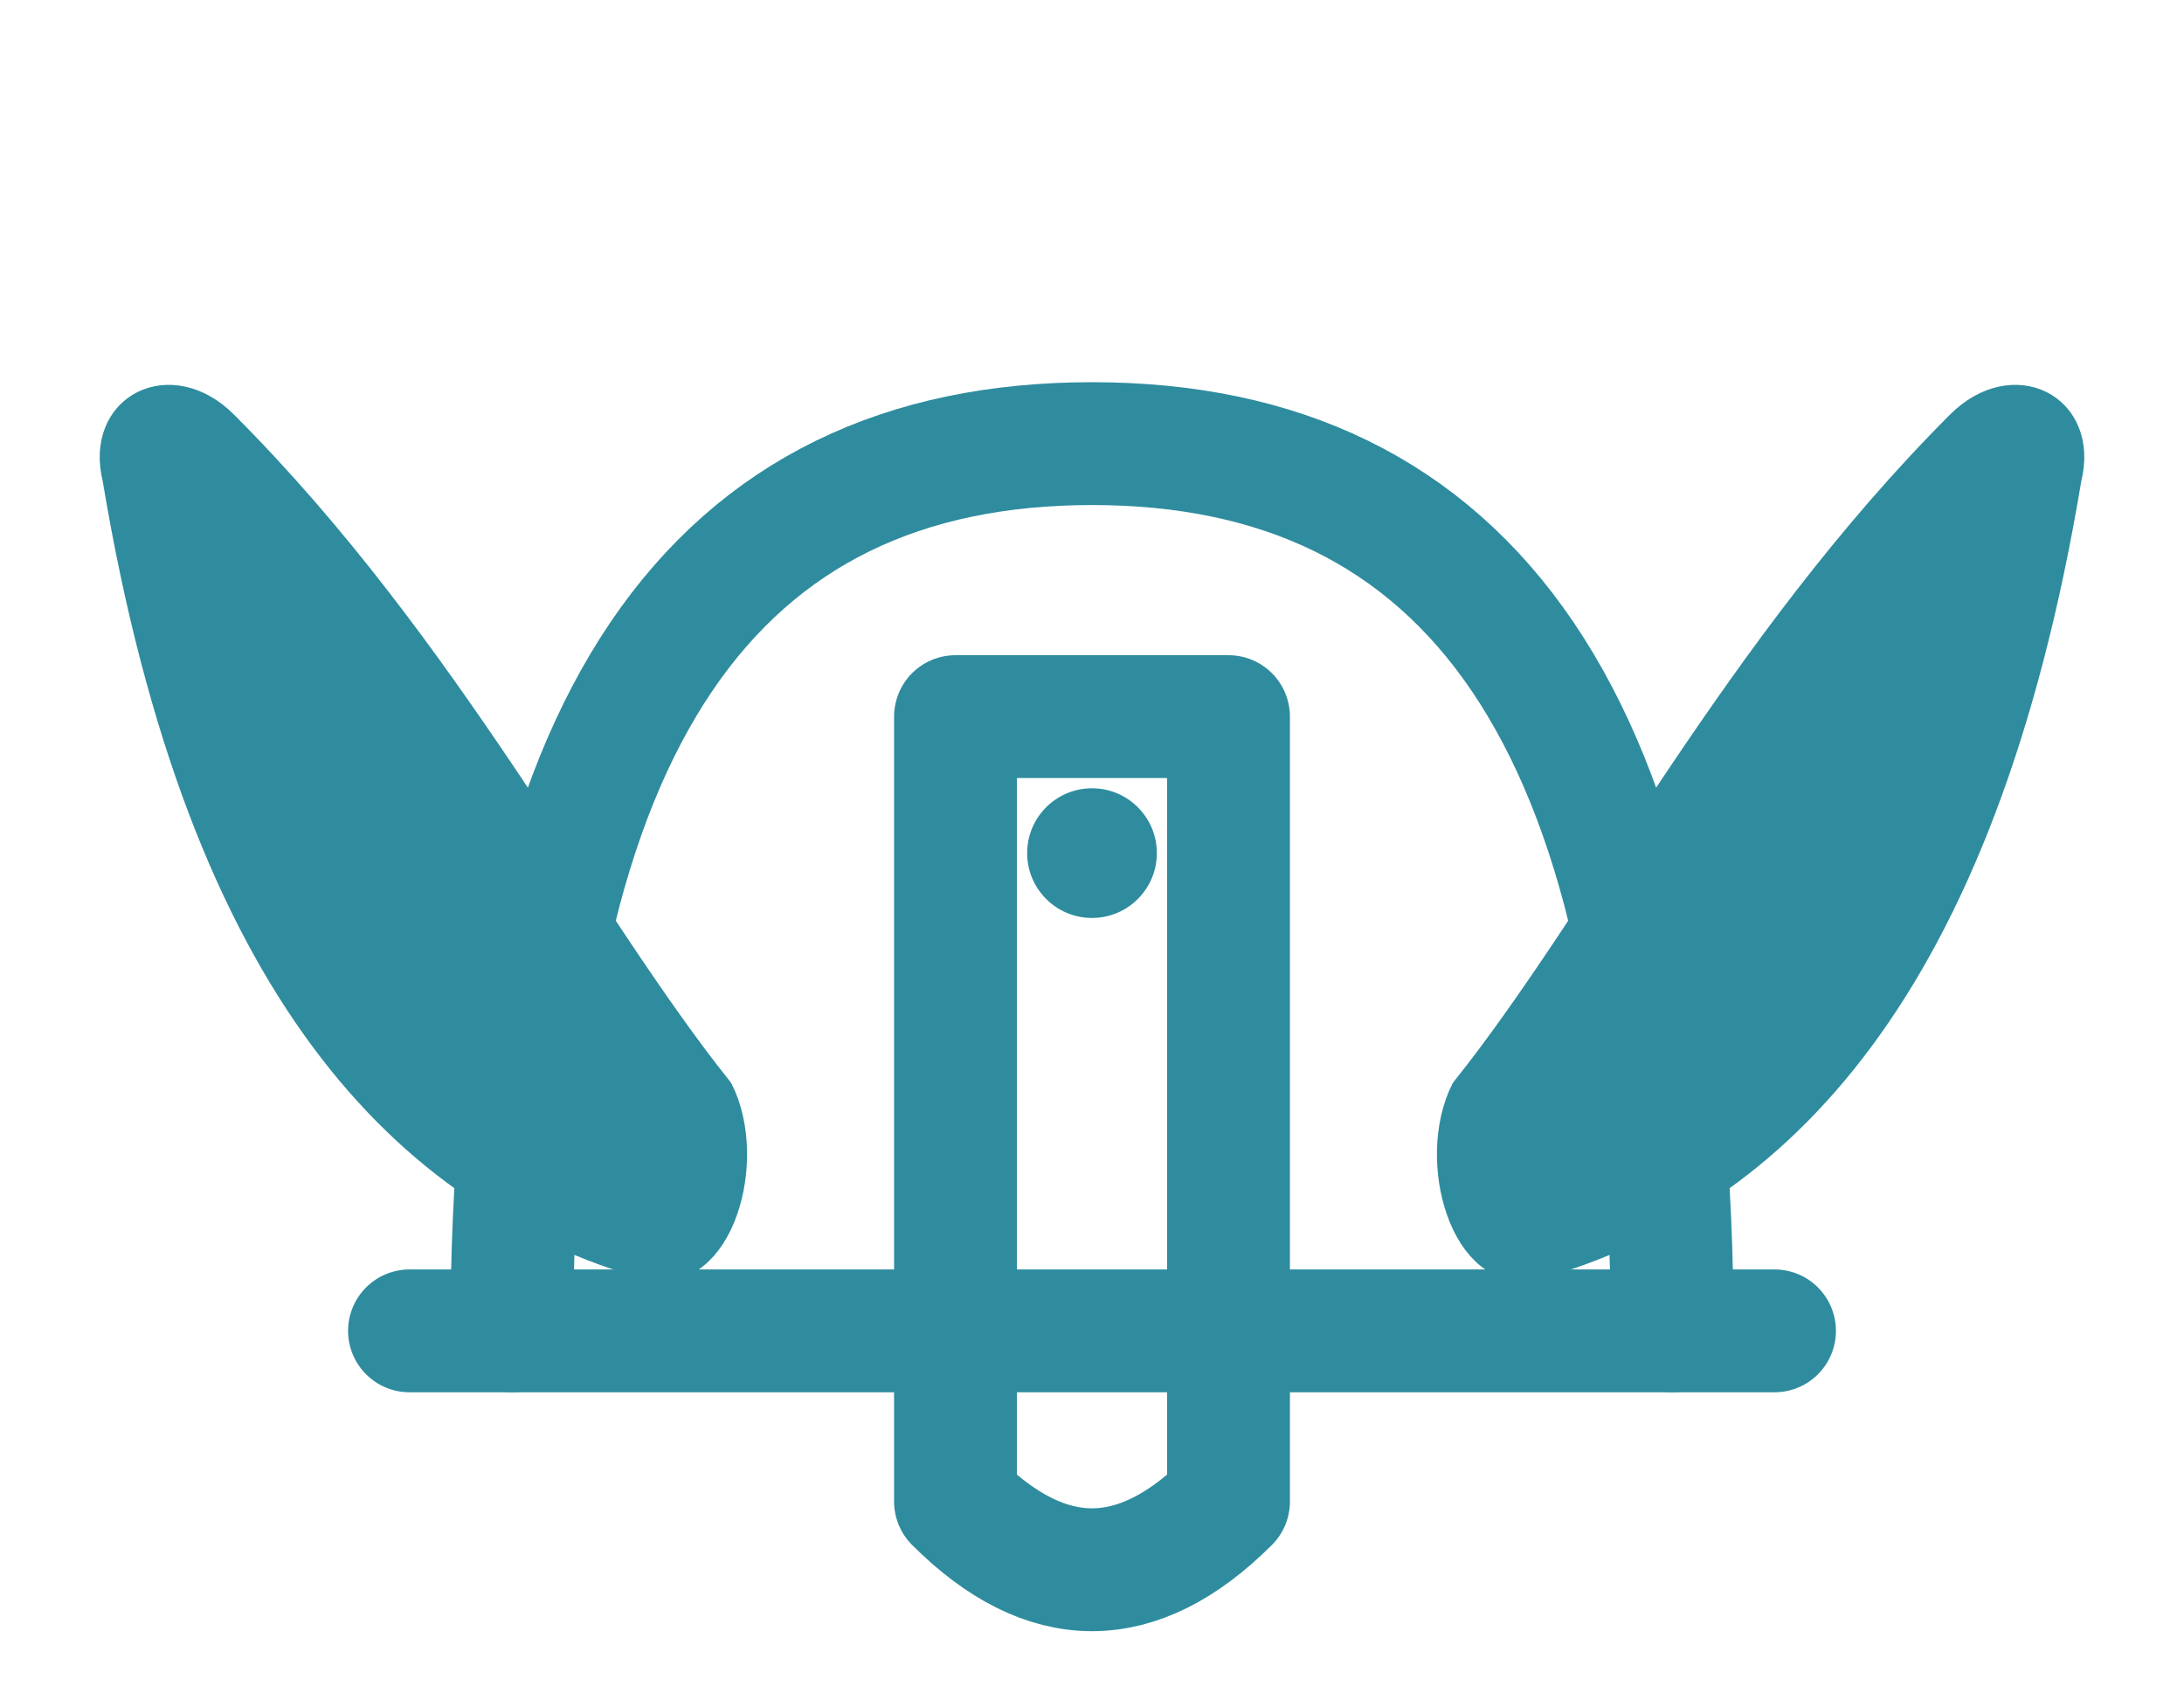
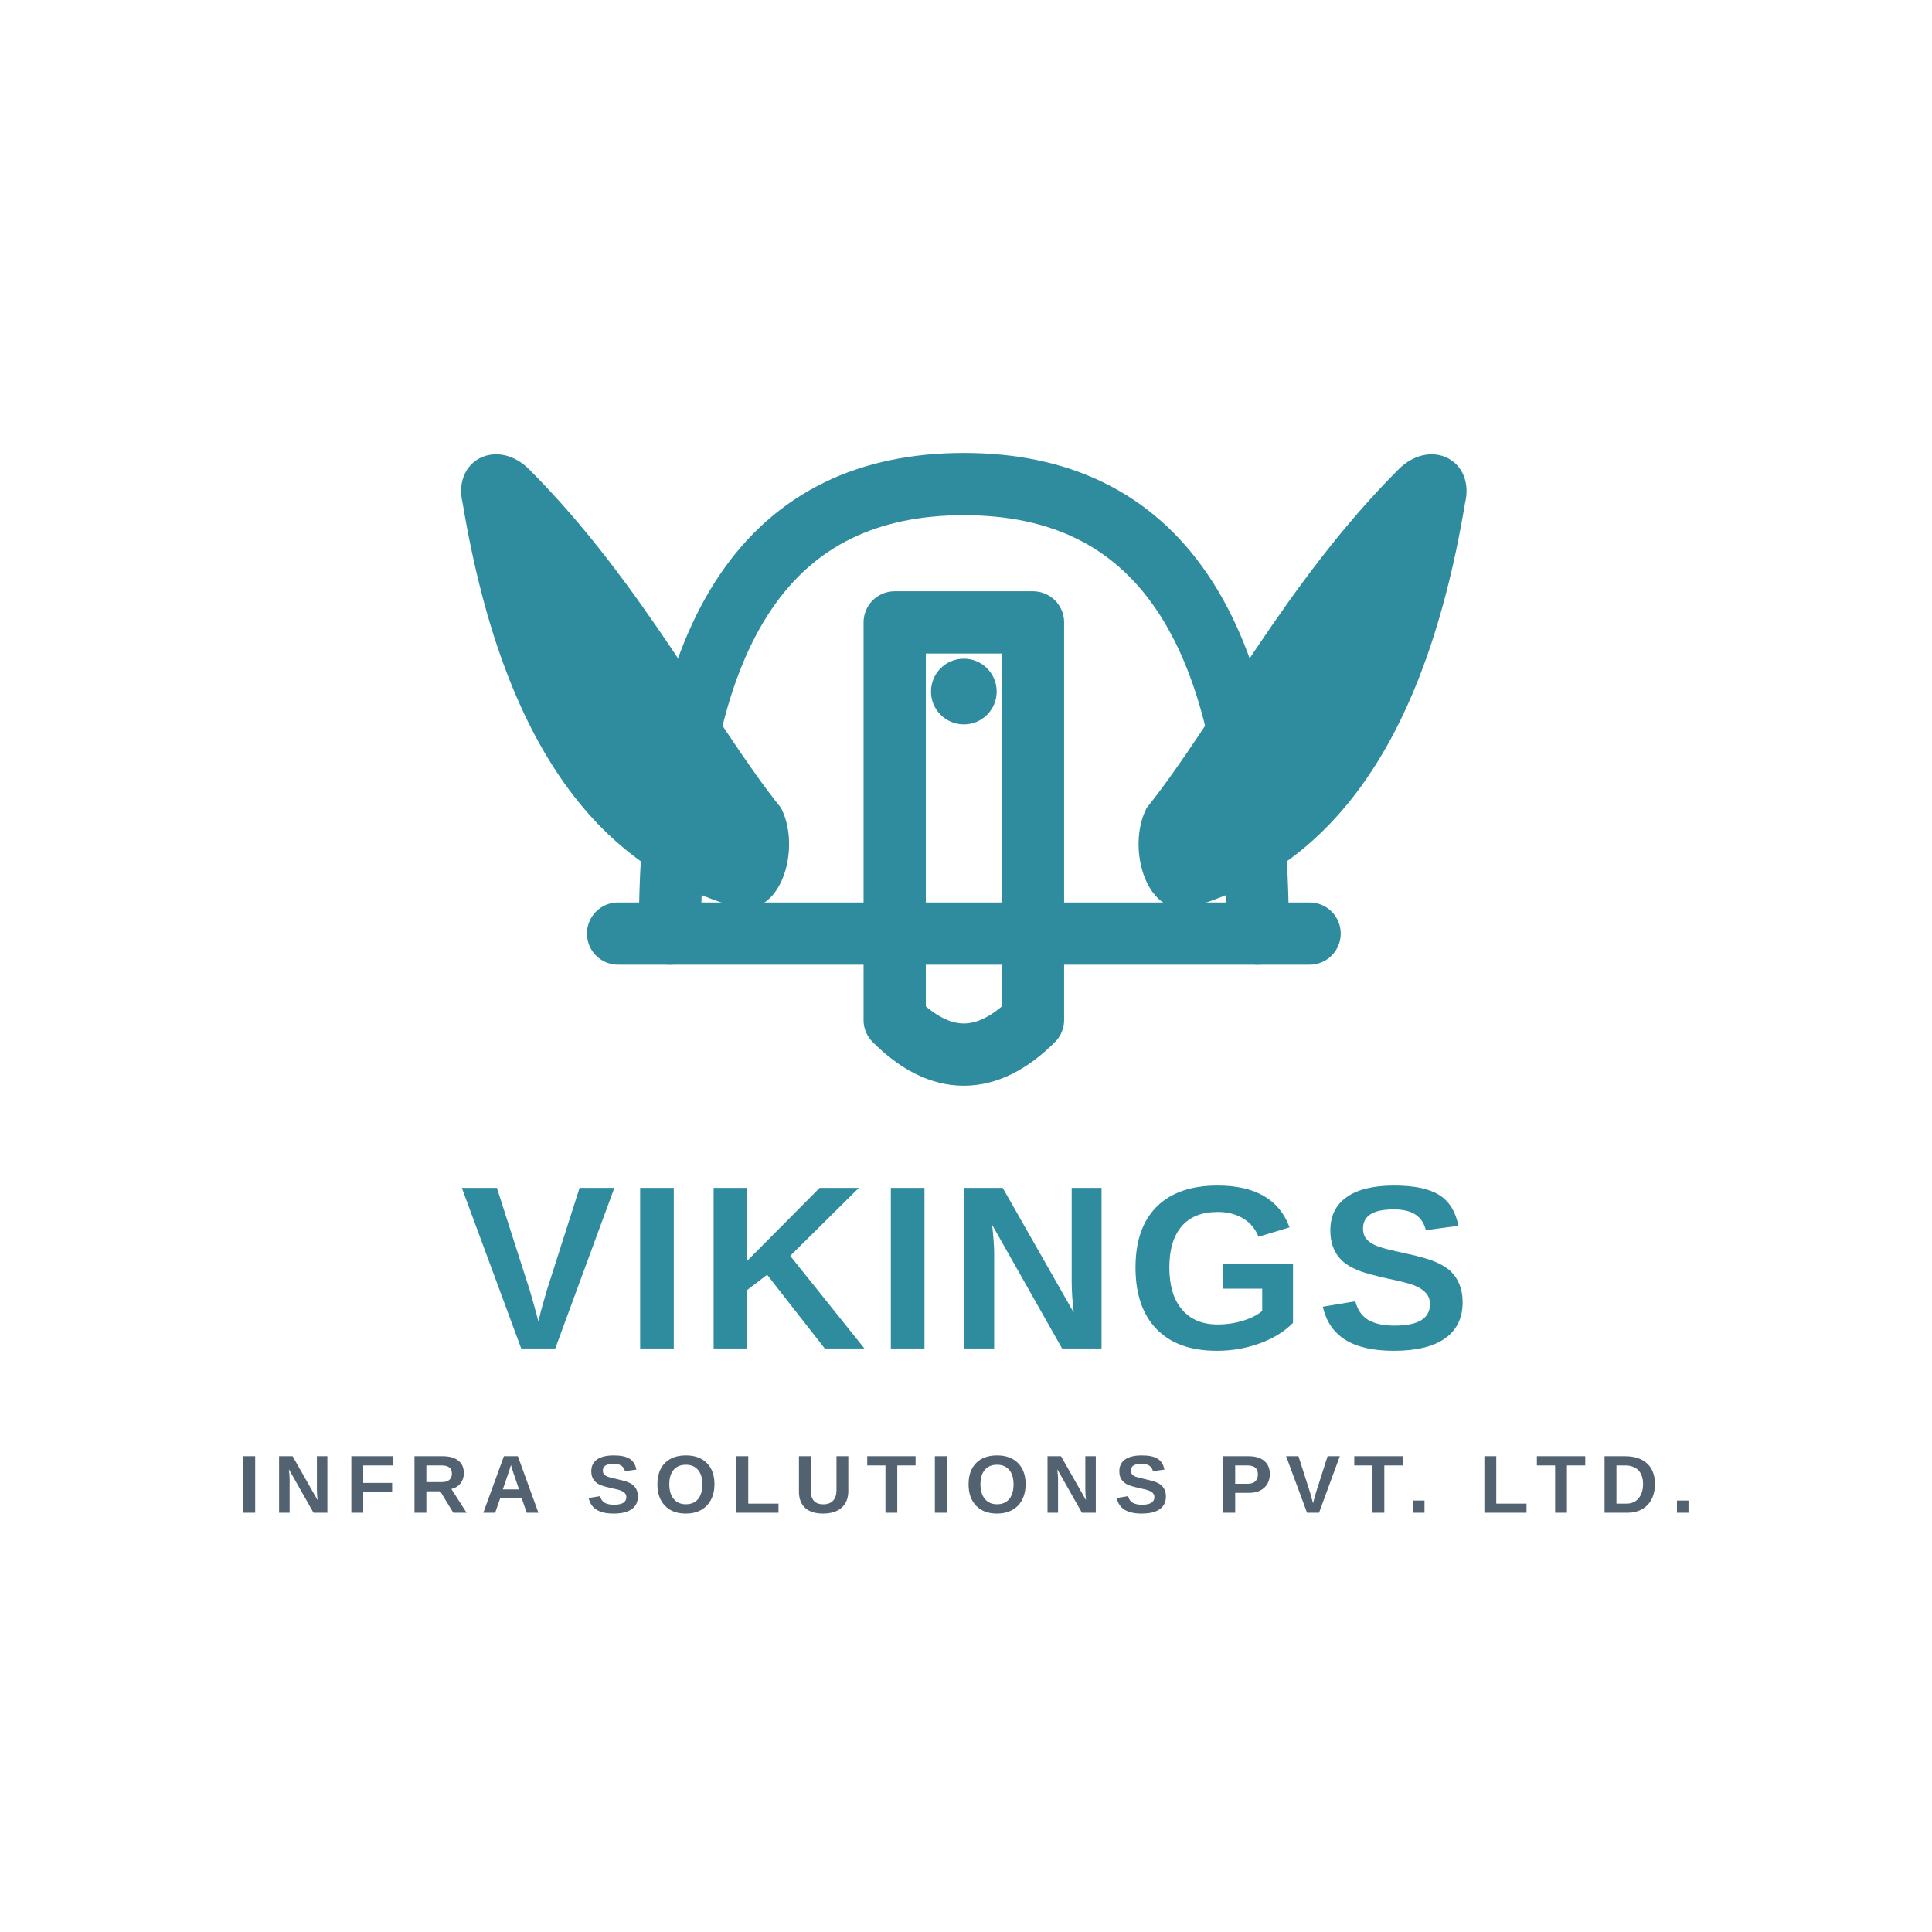
- <svg xmlns="http://www.w3.org/2000/svg" viewBox="0 0 64 50" role="img" aria-label="Vikings Infra Solution">
-   <g fill="#2E8C9E" stroke="#2E8C9E" stroke-width="1" stroke-linejoin="round">
-     <path d="M19 37 C12 35 6 29 3.5 14 C3 12 5 11 6.5 12.5 C13 19 17 27 21 32 C22 34 21 37.5 19 37 Z" />
-     <path d="M45 37 C52 35 58 29 60.5 14 C61 12 59 11 57.5 12.5 C51 19 47 27 43 32 C42 34 43 37.5 45 37 Z" />
+ <svg xmlns="http://www.w3.org/2000/svg" viewBox="0 0 447 447" role="img" aria-label="Vikings Infra Solutions Pvt. Ltd.">
+   <g transform="translate(95,60) scale(4)">
+     <g fill="#2E8C9E" stroke="#2E8C9E" stroke-width="1" stroke-linejoin="round">
+       <path d="M19 37 C12 35 6 29 3.5 14 C3 12 5 11 6.5 12.5 C13 19 17 27 21 32 C22 34 21 37.5 19 37 Z" />
+       <path d="M45 37 C52 35 58 29 60.5 14 C61 12 59 11 57.5 12.5 C51 19 47 27 43 32 C42 34 43 37.5 45 37 Z" />
+     </g>
+     <g fill="none" stroke="#2E8C9E" stroke-width="3.6" stroke-linecap="round" stroke-linejoin="round">
+       <path d="M15 39 C15 21 21 13 32 13 C43 13 49 21 49 39" />
+       <path d="M12 39 H52" />
+       <path d="M28 21 H36 V44 Q32 48 28 44 Z" />
+     </g>
+     <circle cx="32" cy="25" r="1.9" fill="#2E8C9E" />
  </g>
-   <g fill="none" stroke="#2E8C9E" stroke-width="3.6" stroke-linecap="round" stroke-linejoin="round">
-     <path d="M15 39 C15 21 21 13 32 13 C43 13 49 21 49 39" />
-     <path d="M12 39 H52" />
-     <path d="M28 21 H36 V44 Q32 48 28 44 Z" />
-   </g>
-   <circle cx="32" cy="25" r="1.9" fill="#2E8C9E" />
+   <text x="223.5" y="312" text-anchor="middle" font-family="Arial, Helvetica, sans-serif" font-weight="800" font-size="54" letter-spacing="2" fill="#2E8C9E">VIKINGS</text>
+   <text x="223.5" y="350" text-anchor="middle" font-family="Arial, Helvetica, sans-serif" font-weight="600" font-size="19" letter-spacing="3" fill="#536270">INFRA SOLUTIONS PVT. LTD.</text>
</svg>
